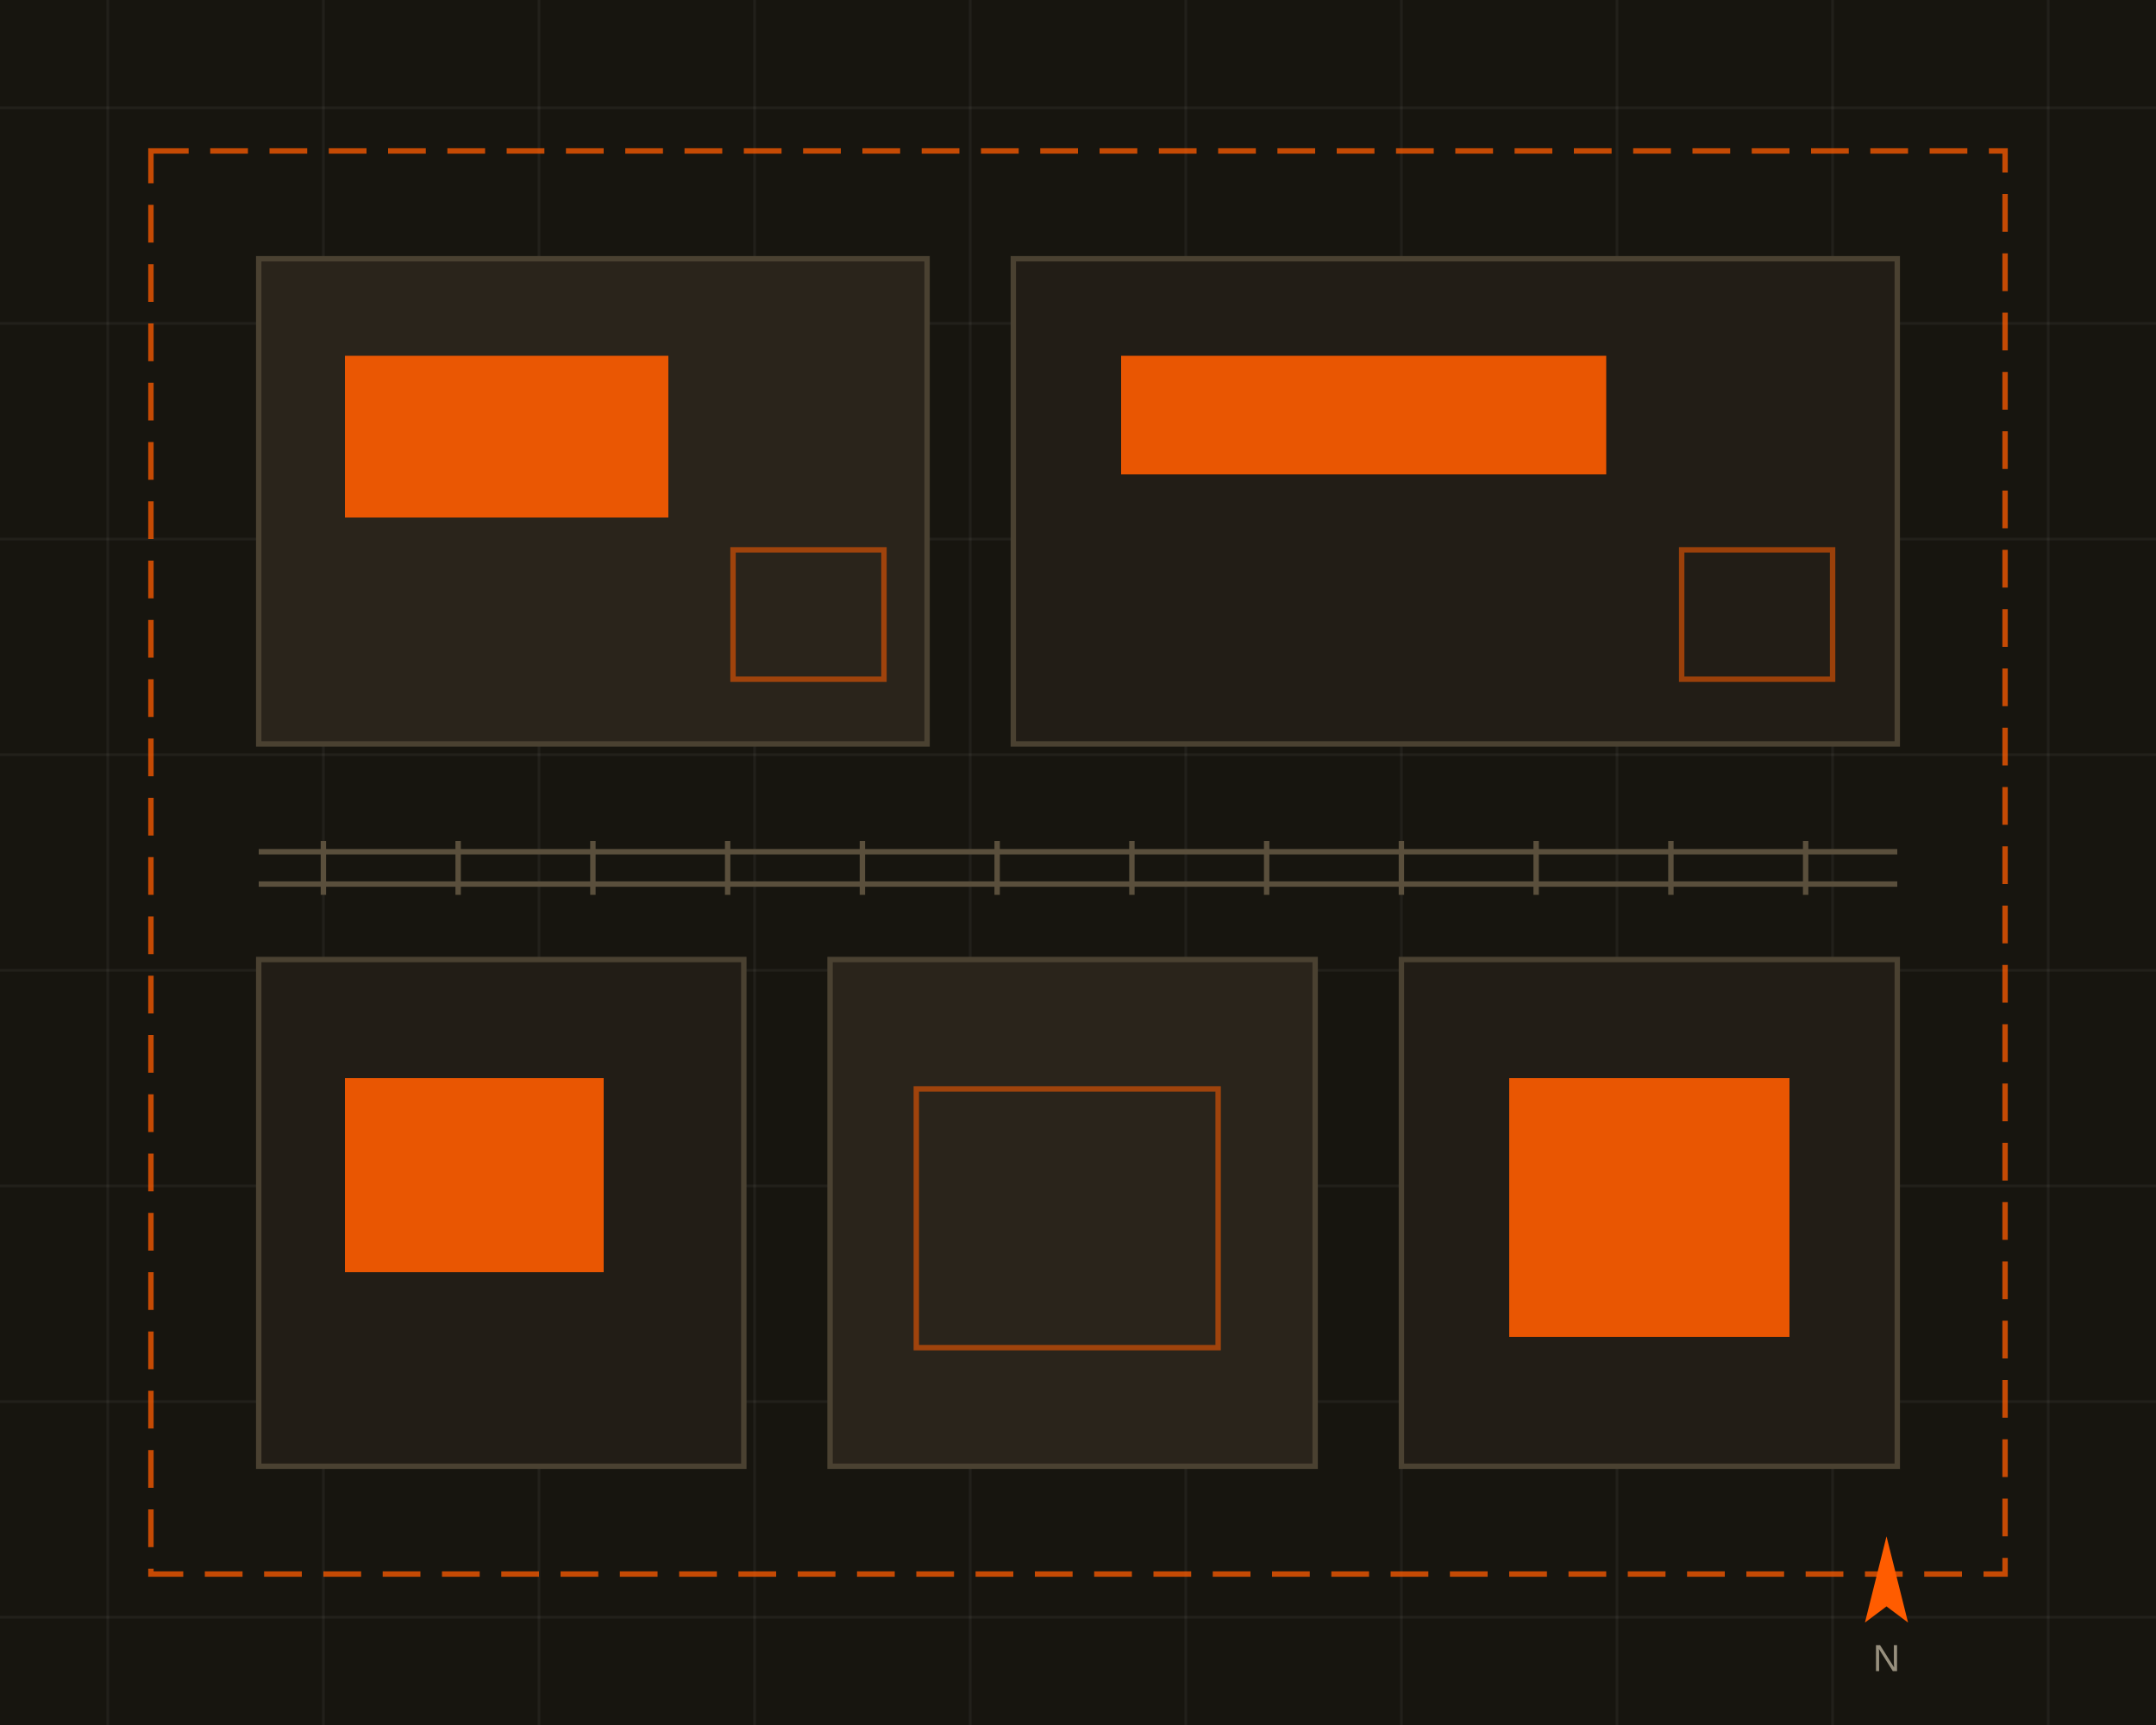
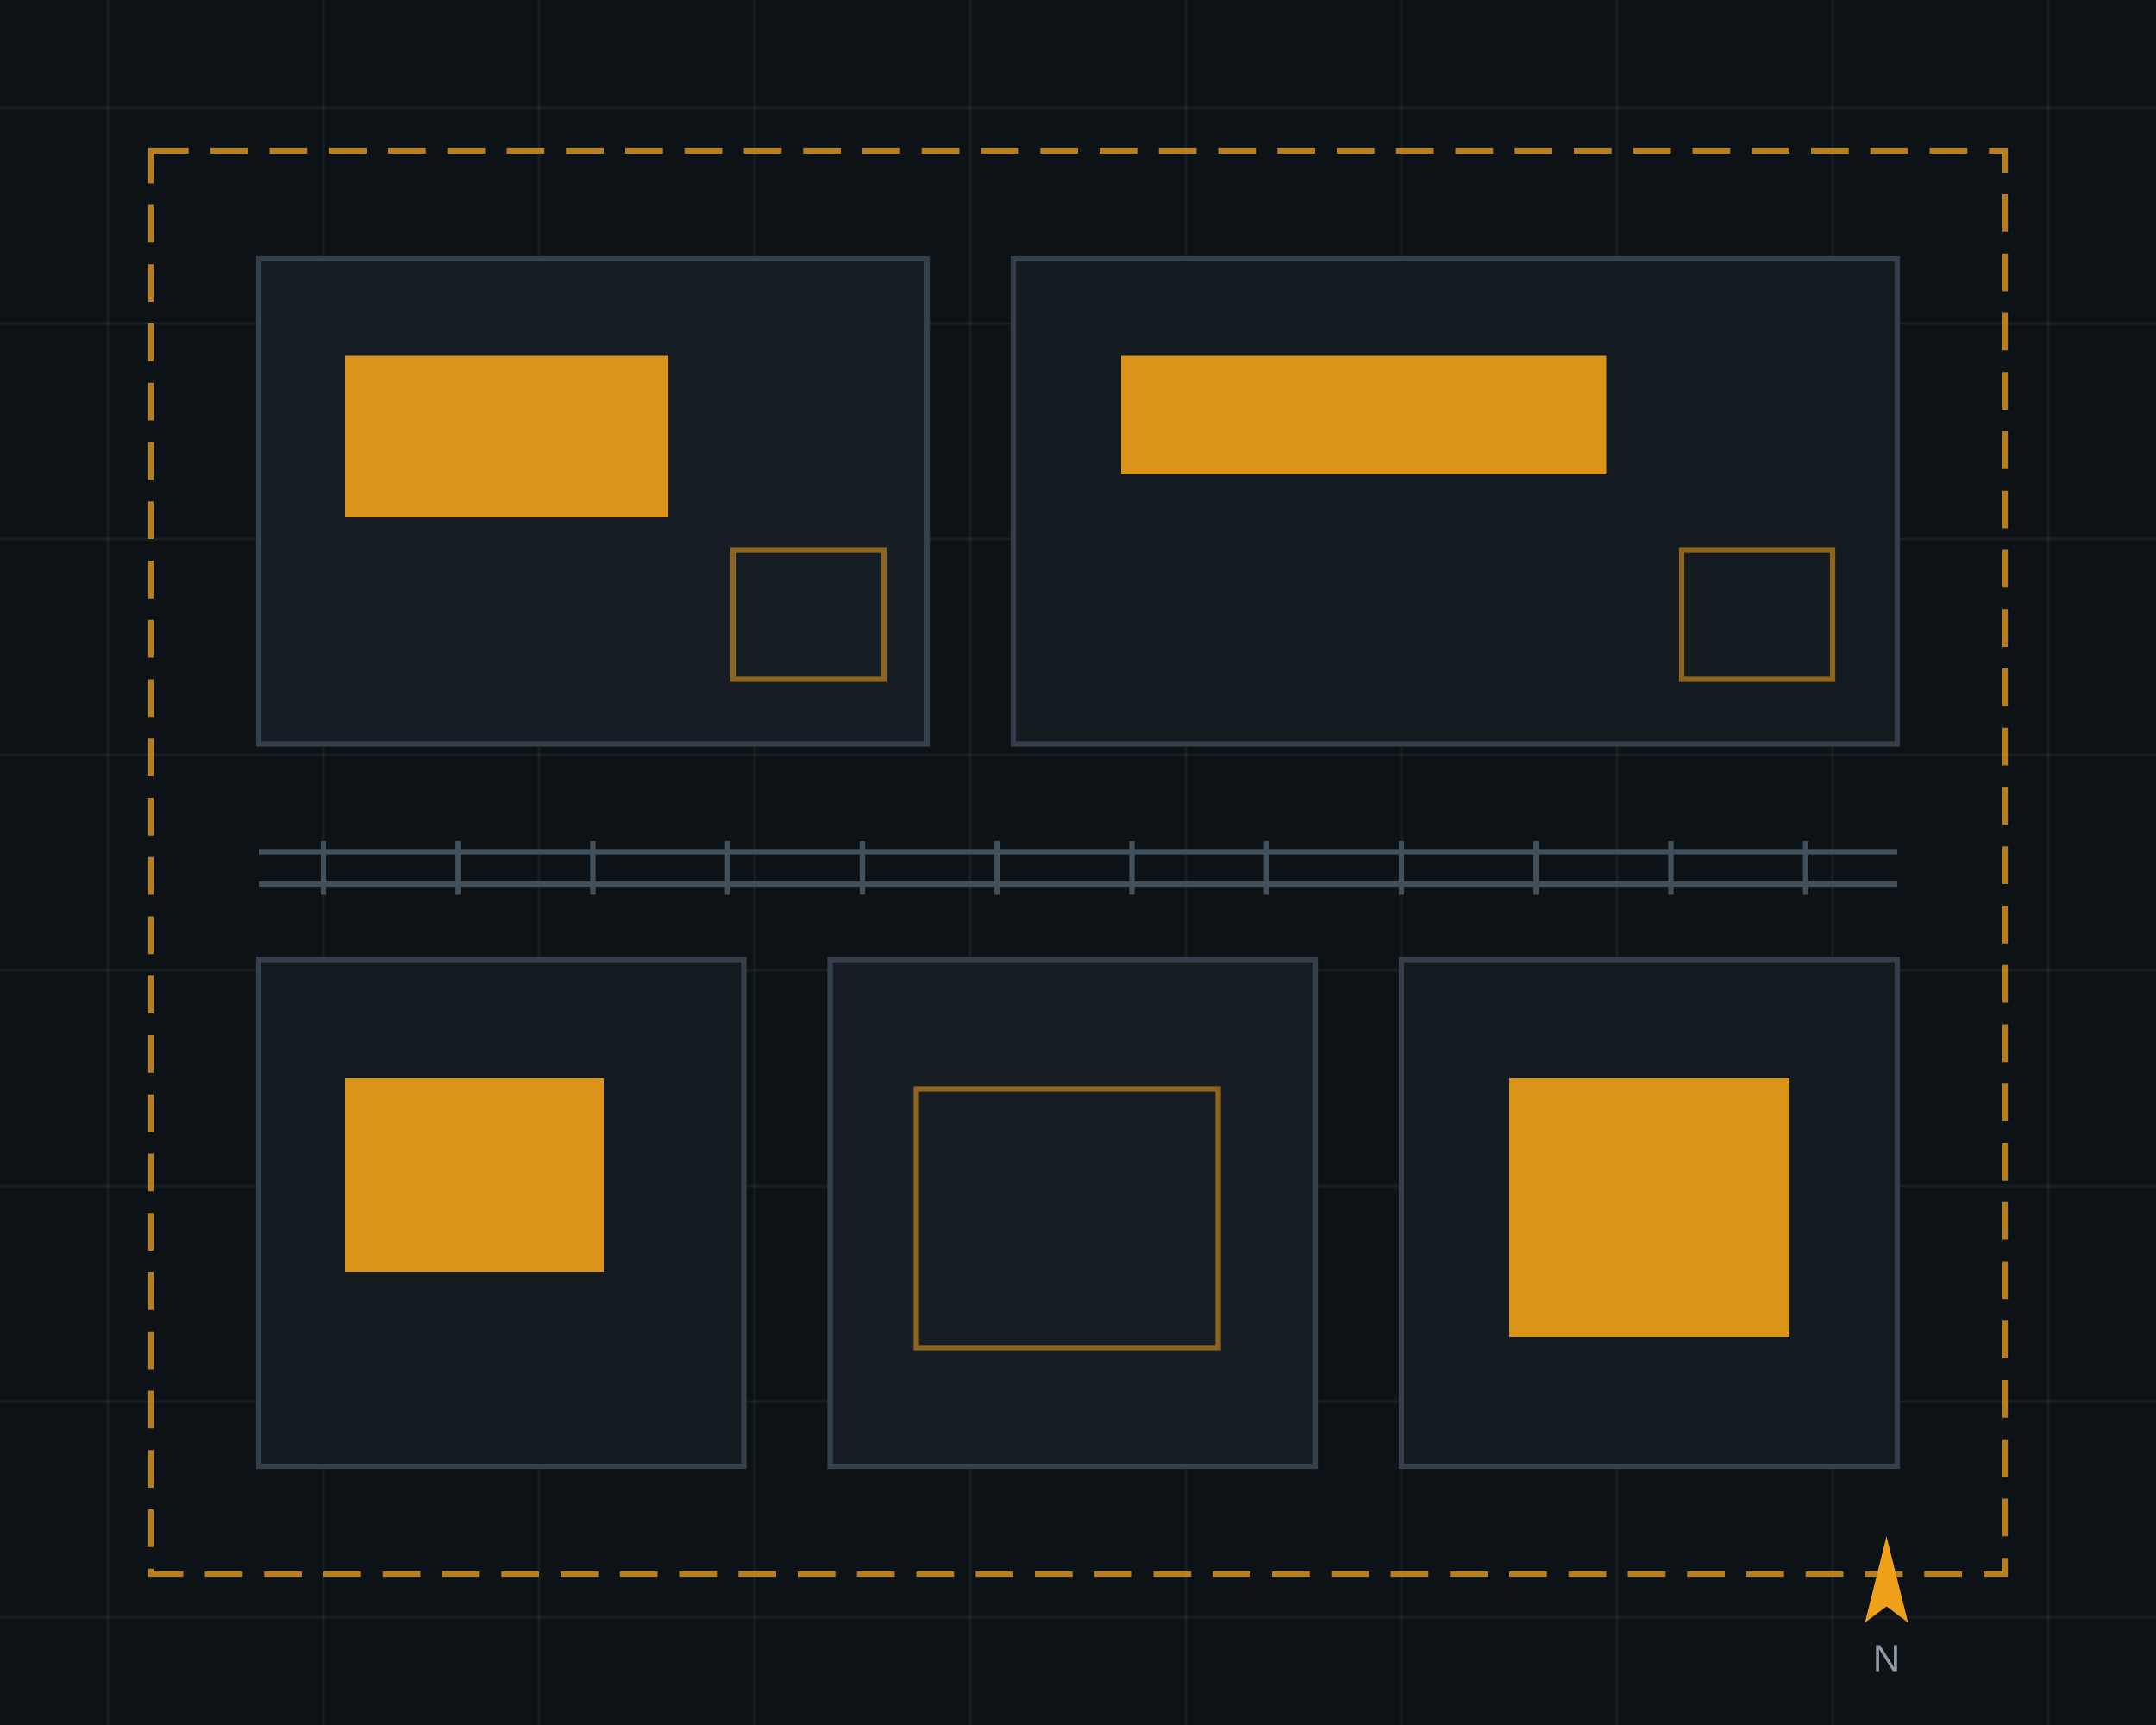
<svg xmlns="http://www.w3.org/2000/svg" viewBox="0 0 800 640" role="img" aria-label="Redevelopment site plan with parcels and access roads">
-   <rect width="800" height="640" fill="#17150f" />
+   <rect width="800" height="640" fill="#0d1216" />
  <g stroke="rgba(255,255,255,.05)" stroke-width="1">
    <path d="M0 40h800M0 120h800M0 200h800M0 280h800M0 360h800M0 440h800M0 520h800M0 600h800" />
    <path d="M40 0v640M120 0v640M200 0v640M280 0v640M360 0v640M440 0v640M520 0v640M600 0v640M680 0v640M760 0v640" />
  </g>
-   <rect x="56" y="56" width="688" height="528" fill="none" stroke="#ff5c00" stroke-width="2" stroke-dasharray="14 8" opacity="0.75" />
-   <g stroke="#4a4131" stroke-width="2">
-     <rect x="96" y="96" width="248" height="180" fill="#2a241b" />
-     <rect x="376" y="96" width="328" height="180" fill="#221d16" />
-     <rect x="96" y="356" width="180" height="188" fill="#221d16" />
-     <rect x="308" y="356" width="180" height="188" fill="#2a241b" />
-     <rect x="520" y="356" width="184" height="188" fill="#221d16" />
+   <rect x="56" y="56" width="688" height="528" fill="none" stroke="#f0a11a" stroke-width="2" stroke-dasharray="14 8" opacity="0.75" />
+   <g stroke="#33404b" stroke-width="2">
+     <rect x="96" y="96" width="248" height="180" fill="#161d24" />
+     <rect x="376" y="96" width="328" height="180" fill="#131a20" />
+     <rect x="96" y="356" width="180" height="188" fill="#131a20" />
+     <rect x="308" y="356" width="180" height="188" fill="#161d24" />
+     <rect x="520" y="356" width="184" height="188" fill="#131a20" />
  </g>
-   <g stroke="#5a4f3c" stroke-width="2">
+   <g stroke="#42505c" stroke-width="2">
    <path d="M96 316h608M96 328h608" />
    <path d="M120 312v20M170 312v20M220 312v20M270 312v20M320 312v20M370 312v20M420 312v20M470 312v20M520 312v20M570 312v20M620 312v20M670 312v20" />
  </g>
-   <g fill="#ff5c00" opacity="0.9">
+   <g fill="#f0a11a" opacity="0.9">
    <rect x="128" y="132" width="120" height="60" />
    <rect x="416" y="132" width="180" height="44" />
    <rect x="128" y="400" width="96" height="72" />
    <rect x="560" y="400" width="104" height="96" />
  </g>
-   <g fill="none" stroke="#ff5c00" stroke-width="2" opacity="0.55">
+   <g fill="none" stroke="#f0a11a" stroke-width="2" opacity="0.55">
    <rect x="272" y="204" width="56" height="48" />
    <rect x="624" y="204" width="56" height="48" />
    <rect x="340" y="404" width="112" height="96" />
  </g>
-   <g transform="translate(700 596)" fill="#98907e">
-     <path d="M0-26L8 6 0 0-8 6z" fill="#ff5c00" />
+   <g transform="translate(700 596)" fill="#8f9ba6">
+     <path d="M0-26L8 6 0 0-8 6z" fill="#f0a11a" />
    <text x="0" y="24" font-family="Arial, sans-serif" font-size="14" text-anchor="middle">N</text>
  </g>
</svg>
